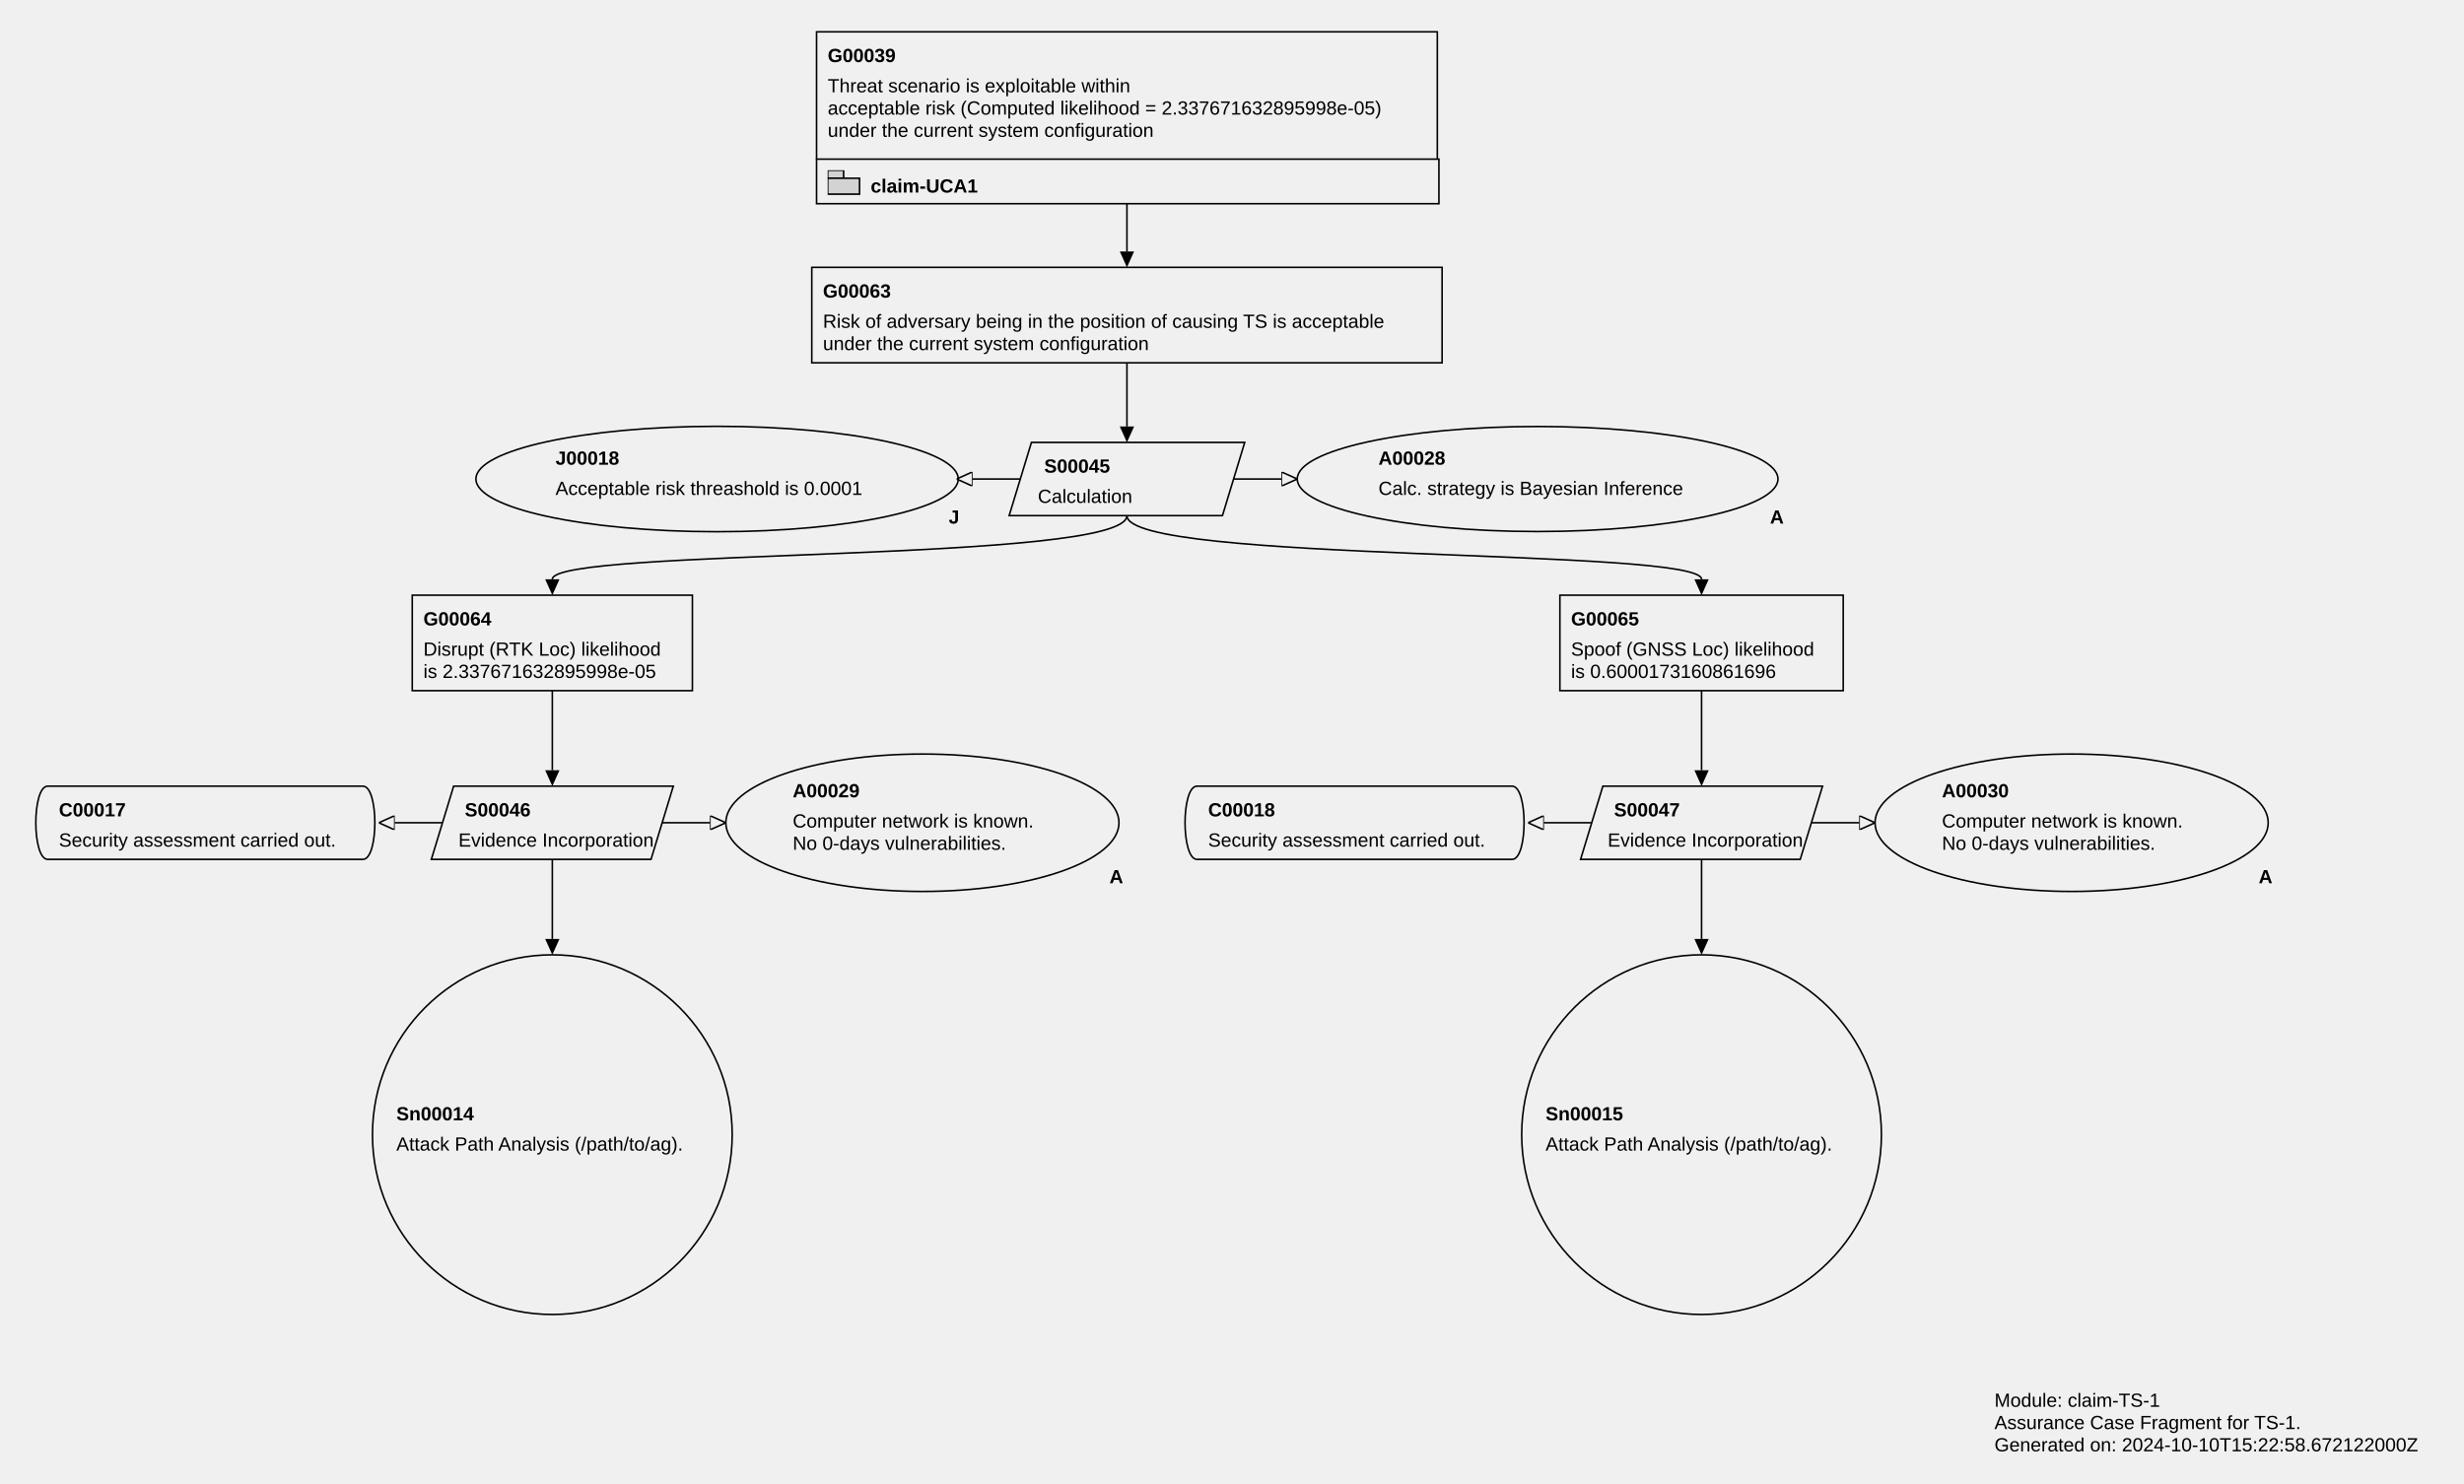
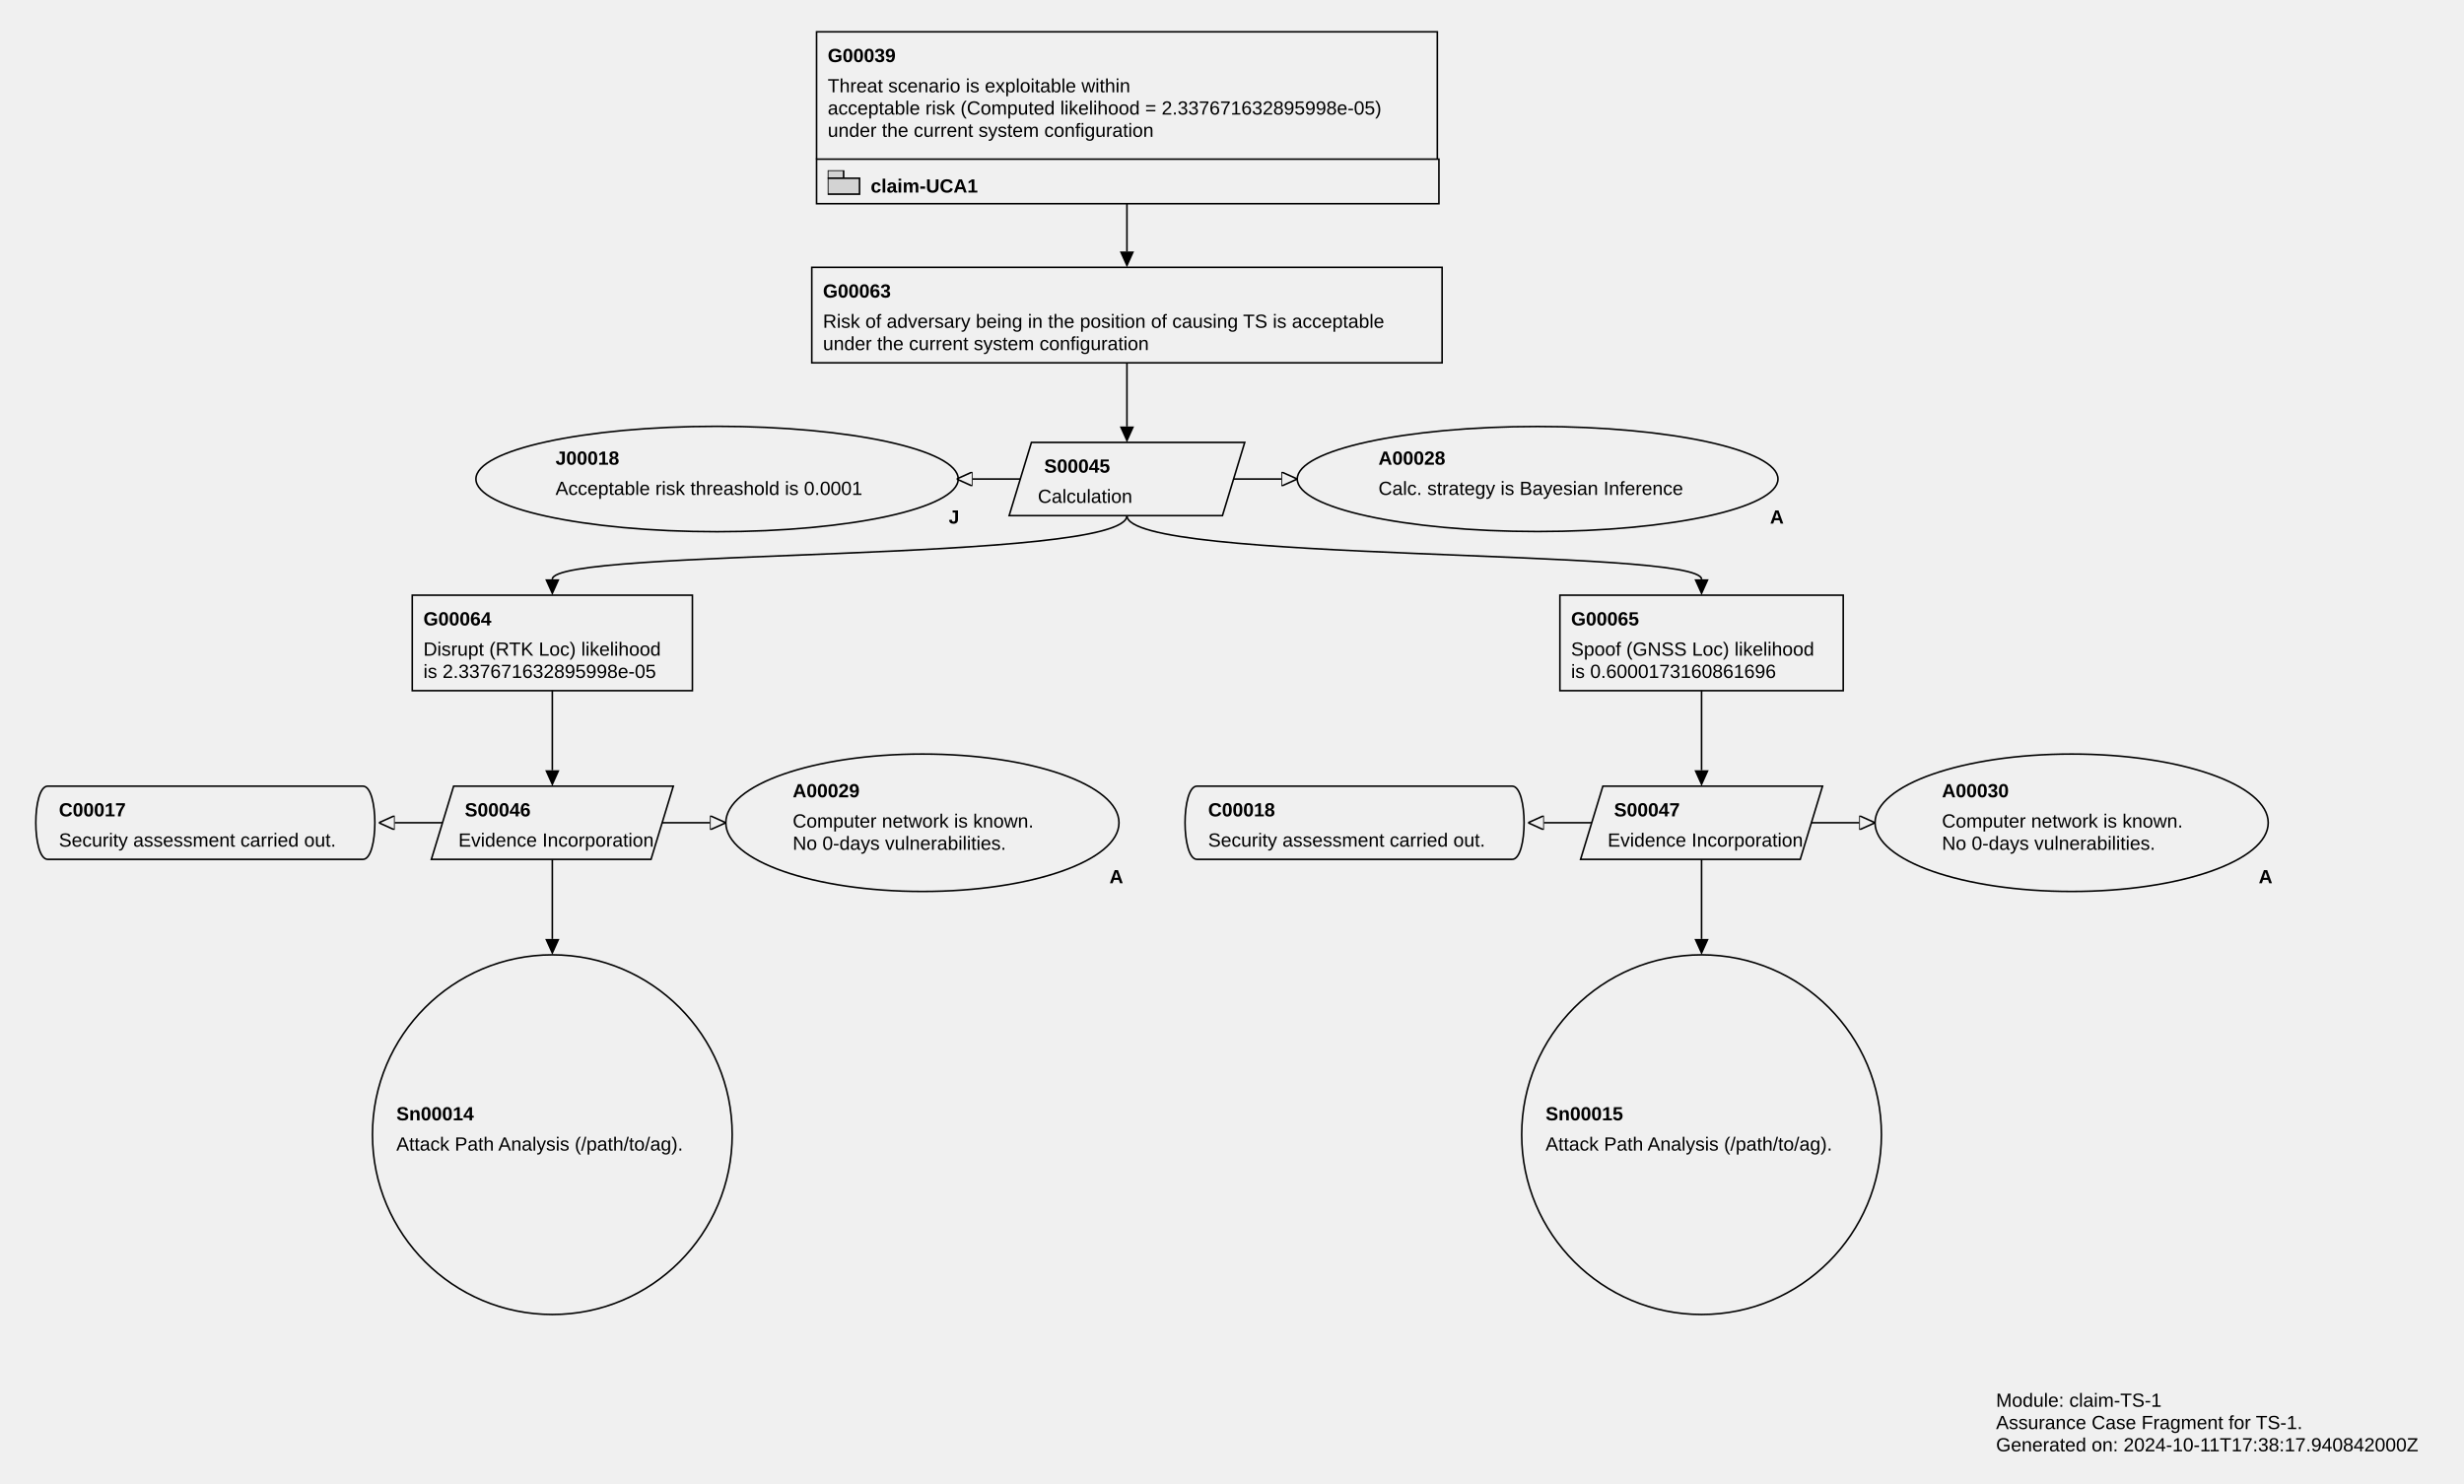
<svg xmlns="http://www.w3.org/2000/svg" class="gsndiagram" viewBox="0 0 1548 932">
  <symbol id="module_icon">
    <rect fill="lightgrey" height="5" stroke="black" stroke-width="1" width="10" x="0" y="0" />
    <rect fill="lightgrey" height="10" stroke="black" stroke-width="1" width="20" x="0" y="5" />
  </symbol>
  <symbol id="acp">
    <rect fill="black" height="10" stroke="black" stroke-width="1" width="10" x="0" y="0" />
  </symbol>
  <marker id="composite_arrow" markerHeight="9" markerUnits="userSpaceOnUse" markerWidth="10" orient="auto-start-reverse" refX="0" refY="4.5">
    <polyline fill-opacity="0" points="0 0, 6 4.5, 0 9" stroke="black" stroke-width="1" />
    <polyline fill-opacity="0" points="4 0, 10 4.5, 4 9" stroke="black" stroke-width="1" />
    <polyline fill-opacity="0" points="0 4.5, 10 4.5" stroke="black" stroke-width="1" />
  </marker>
  <marker id="supportedby_arrow" markerHeight="9" markerUnits="userSpaceOnUse" markerWidth="10" orient="auto-start-reverse" refX="0" refY="4.5">
    <polyline fill="black" points="0 0, 10 4.5, 0 9" />
  </marker>
  <marker id="incontextof_arrow" markerHeight="9" markerUnits="userSpaceOnUse" markerWidth="10" orient="auto-start-reverse" refX="0" refY="4.5">
    <polyline fill-opacity="0" points="0 0, 10 4.5, 0 9, 0 0" stroke="black" stroke-width="1" />
  </marker>
  <style type="text/css">
.notVerified path { fill: red; fill-opacity: 1;}
/* .notVerified text,a { fill: white; } */
</style>
  <a href="claim-UCA1.svg#node_g00039">
    <g class="gsn_module_claim_uca1 gsnelem gsnawaygoal" id="node_g00039">
      <path class="border" d="M513,100 V20 H903 V100" fill-opacity="0" stroke="black" stroke-width="1" />
      <text font-family="Arial" font-size="12" font-weight="bold" x="520" y="39">G00039</text>
      <text font-family="Arial" font-size="12" x="520" y="58">Threat scenario is exploitable within </text>
      <text font-family="Arial" font-size="12" x="520" y="72"> acceptable risk (Computed likelihood = 2.337671632895998e-05) </text>
      <text font-family="Arial" font-size="12" x="520" y="86"> under the current system configuration</text>
      <a href="claim-UCA1.svg#node_g00039">
        <path class="border" d="M513,100 h391 v28 h-391 z" fill-opacity="0" stroke="black" stroke-width="1" />
        <text font-family="Arial" font-size="12" font-weight="bold" x="547" y="121">claim-UCA1</text>
      </a>
      <use href="#module_icon" x="520" y="107" />
    </g>
  </a>
  <g class="gsn_module_claim_ts_1 gsnelem gsngoal" id="node_g00063">
    <path class="border" d="M510,168 L906,168 L906,228 L510,228 z" fill-opacity="0" stroke="black" stroke-width="1" />
    <text font-family="Arial" font-size="12" font-weight="bold" x="517" y="187">G00063</text>
    <text font-family="Arial" font-size="12" x="517" y="206">Risk of adversary being in the position of causing TS is acceptable </text>
    <text font-family="Arial" font-size="12" x="517" y="220"> under the current system configuration</text>
  </g>
  <g class="gsn_module_claim_ts_1 gsnelem gsnjust" id="node_j00018">
    <path class="border" d="M299,301 a151,33,0,1,0,303,0 a151,33,0,1,0,-303,0 z" fill-opacity="0" stroke="black" stroke-width="1" />
    <text font-family="Arial" font-size="12" font-weight="bold" x="349" y="292">J00018</text>
    <text font-family="Arial" font-size="12" x="349" y="311">Acceptable risk threashold is 0.0001</text>
    <text font-family="Arial" font-size="12" font-weight="bold" x="596" y="329">J</text>
  </g>
  <g class="gsn_module_claim_ts_1 gsnelem gsnstgy" id="node_s00045">
    <path class="border" d="M648,278 L782,278 L768,324 L634,324 z" fill-opacity="0" stroke="black" stroke-width="1" />
    <text font-family="Arial" font-size="12" font-weight="bold" x="656" y="297">S00045</text>
    <text font-family="Arial" font-size="12" x="652" y="316">Calculation</text>
  </g>
  <g class="gsn_module_claim_ts_1 gsnelem gsnasmp" id="node_a00028">
    <path class="border" d="M815,301 a151,33,0,1,0,302,0 a151,33,0,1,0,-302,0 z" fill-opacity="0" stroke="black" stroke-width="1" />
    <text font-family="Arial" font-size="12" font-weight="bold" x="866" y="292">A00028</text>
    <text font-family="Arial" font-size="12" x="866" y="311">Calc. strategy is Bayesian Inference</text>
    <text font-family="Arial" font-size="12" font-weight="bold" x="1112" y="329">A</text>
  </g>
  <g class="gsn_module_claim_ts_1 gsnelem gsngoal" id="node_g00064">
    <path class="border" d="M259,374 L435,374 L435,434 L259,434 z" fill-opacity="0" stroke="black" stroke-width="1" />
    <text font-family="Arial" font-size="12" font-weight="bold" x="266" y="393">G00064</text>
    <text font-family="Arial" font-size="12" x="266" y="412">Disrupt (RTK Loc) likelihood </text>
    <text font-family="Arial" font-size="12" x="266" y="426"> is 2.337671632895998e-05</text>
  </g>
  <g class="gsn_module_claim_ts_1 gsnelem gsngoal" id="node_g00065">
    <path class="border" d="M980,374 L1158,374 L1158,434 L980,434 z" fill-opacity="0" stroke="black" stroke-width="1" />
    <text font-family="Arial" font-size="12" font-weight="bold" x="987" y="393">G00065</text>
    <text font-family="Arial" font-size="12" x="987" y="412">Spoof (GNSS Loc) likelihood </text>
    <text font-family="Arial" font-size="12" x="987" y="426"> is 0.6000173160861696</text>
  </g>
  <g class="gsn_module_claim_ts_1 gsnelem gsnctxt" id="node_c00017">
    <path class="border" d="M30,494 L228,494 C238,494,238,540,228,540 L30,540 C20,540,20,494,30,494" fill-opacity="0" stroke="black" stroke-width="1" />
    <text font-family="Arial" font-size="12" font-weight="bold" x="37" y="513">C00017</text>
    <text font-family="Arial" font-size="12" x="37" y="532">Security assessment carried out.</text>
  </g>
  <g class="gsn_module_claim_ts_1 gsnelem gsnstgy" id="node_s00046">
    <path class="border" d="M285,494 L423,494 L409,540 L271,540 z" fill-opacity="0" stroke="black" stroke-width="1" />
    <text font-family="Arial" font-size="12" font-weight="bold" x="292" y="513">S00046</text>
    <text font-family="Arial" font-size="12" x="288" y="532">Evidence Incorporation</text>
  </g>
  <g class="gsn_module_claim_ts_1 gsnelem gsnasmp" id="node_a00029">
    <path class="border" d="M456,517 a123,43,0,1,0,247,0 a123,43,0,1,0,-247,0 z" fill-opacity="0" stroke="black" stroke-width="1" />
    <text font-family="Arial" font-size="12" font-weight="bold" x="498" y="501">A00029</text>
    <text font-family="Arial" font-size="12" x="498" y="520">Computer network is known. </text>
    <text font-family="Arial" font-size="12" x="498" y="534"> No 0-days vulnerabilities.</text>
    <text font-family="Arial" font-size="12" font-weight="bold" x="697" y="555">A</text>
  </g>
  <g class="gsn_module_claim_ts_1 gsnelem gsnctxt" id="node_c00018">
    <path class="border" d="M752,494 L950,494 C960,494,960,540,950,540 L752,540 C742,540,742,494,752,494" fill-opacity="0" stroke="black" stroke-width="1" />
    <text font-family="Arial" font-size="12" font-weight="bold" x="759" y="513">C00018</text>
    <text font-family="Arial" font-size="12" x="759" y="532">Security assessment carried out.</text>
  </g>
  <g class="gsn_module_claim_ts_1 gsnelem gsnstgy" id="node_s00047">
    <path class="border" d="M1007,494 L1145,494 L1131,540 L993,540 z" fill-opacity="0" stroke="black" stroke-width="1" />
    <text font-family="Arial" font-size="12" font-weight="bold" x="1014" y="513">S00047</text>
    <text font-family="Arial" font-size="12" x="1010" y="532">Evidence Incorporation</text>
  </g>
  <g class="gsn_module_claim_ts_1 gsnelem gsnasmp" id="node_a00030">
    <path class="border" d="M1178,517 a123,43,0,1,0,247,0 a123,43,0,1,0,-247,0 z" fill-opacity="0" stroke="black" stroke-width="1" />
    <text font-family="Arial" font-size="12" font-weight="bold" x="1220" y="501">A00030</text>
    <text font-family="Arial" font-size="12" x="1220" y="520">Computer network is known. </text>
    <text font-family="Arial" font-size="12" x="1220" y="534"> No 0-days vulnerabilities.</text>
    <text font-family="Arial" font-size="12" font-weight="bold" x="1419" y="555">A</text>
  </g>
  <g class="gsn_module_claim_ts_1 gsnelem gsnsltn" id="node_sn00014">
    <path class="border" d="M234,713 a113,113,0,1,0,226,0 a113,113,0,1,0,-226,0 z" fill-opacity="0" stroke="black" stroke-width="1" />
    <text font-family="Arial" font-size="12" font-weight="bold" x="249" y="704">Sn00014</text>
    <text font-family="Arial" font-size="12" x="249" y="723">Attack Path Analysis (/path/to/ag). </text>
  </g>
  <g class="gsn_module_claim_ts_1 gsnelem gsnsltn" id="node_sn00015">
    <path class="border" d="M956,713 a113,113,0,1,0,226,0 a113,113,0,1,0,-226,0 z" fill-opacity="0" stroke="black" stroke-width="1" />
    <text font-family="Arial" font-size="12" font-weight="bold" x="971" y="704">Sn00015</text>
    <text font-family="Arial" font-size="12" x="971" y="723">Attack Path Analysis (/path/to/ag). </text>
  </g>
  <path class="gsnedge gsninspby" d="M708,128 C708,158,708,138,708,158" fill-opacity="0" marker-end="url(#supportedby_arrow)" stroke="black" stroke-width="1" />
  <path class="gsnedge gsninspby" d="M708,228 C708,258,708,248,708,268" fill-opacity="0" marker-end="url(#supportedby_arrow)" stroke="black" stroke-width="1" />
  <path class="gsnedge gsninspby" d="M347,434 C347,464,347,464,347,484" fill-opacity="0" marker-end="url(#supportedby_arrow)" stroke="black" stroke-width="1" />
  <path class="gsnedge gsninspby" d="M1069,434 C1069,464,1069,464,1069,484" fill-opacity="0" marker-end="url(#supportedby_arrow)" stroke="black" stroke-width="1" />
  <path class="gsnedge gsninctxt" d="M775,301 C805,301,785,301,805,301" fill-opacity="0" marker-end="url(#incontextof_arrow)" stroke="black" stroke-width="1" />
  <path class="gsnedge gsninctxt" d="M641,301 C611,301,631,301,611,301" fill-opacity="0" marker-end="url(#incontextof_arrow)" stroke="black" stroke-width="1" />
  <path class="gsnedge gsninspby" d="M708,324 C708,354,347,344,347,364" fill-opacity="0" marker-end="url(#supportedby_arrow)" stroke="black" stroke-width="1" />
  <path class="gsnedge gsninspby" d="M708,324 C708,354,1069,344,1069,364" fill-opacity="0" marker-end="url(#supportedby_arrow)" stroke="black" stroke-width="1" />
  <path class="gsnedge gsninctxt" d="M416,517 C446,517,426,517,446,517" fill-opacity="0" marker-end="url(#incontextof_arrow)" stroke="black" stroke-width="1" />
  <path class="gsnedge gsninctxt" d="M278,517 C248,517,268,517,248,517" fill-opacity="0" marker-end="url(#incontextof_arrow)" stroke="black" stroke-width="1" />
  <path class="gsnedge gsninspby" d="M347,540 C347,570,347,570,347,590" fill-opacity="0" marker-end="url(#supportedby_arrow)" stroke="black" stroke-width="1" />
  <path class="gsnedge gsninctxt" d="M1138,517 C1168,517,1148,517,1168,517" fill-opacity="0" marker-end="url(#incontextof_arrow)" stroke="black" stroke-width="1" />
  <path class="gsnedge gsninctxt" d="M1000,517 C970,517,990,517,970,517" fill-opacity="0" marker-end="url(#incontextof_arrow)" stroke="black" stroke-width="1" />
  <path class="gsnedge gsninspby" d="M1069,540 C1069,570,1069,570,1069,590" fill-opacity="0" marker-end="url(#supportedby_arrow)" stroke="black" stroke-width="1" />
  <g class="gsnmodule" id="node_gsn_module">
-     <text font-family="Arial" font-size="12" x="1253" y="884">Module: claim-TS-1</text>
-     <text font-family="Arial" font-size="12" x="1253" y="898">Assurance Case Fragment for TS-1.</text>
-     <text font-family="Arial" font-size="12" x="1253" y="912">Generated on: 2024-10-10T15:22:58.672122000Z</text>
+     <text font-family="Arial" font-size="12" x="1254" y="884">Module: claim-TS-1</text>
+     <text font-family="Arial" font-size="12" x="1254" y="898">Assurance Case Fragment for TS-1.</text>
+     <text font-family="Arial" font-size="12" x="1254" y="912">Generated on: 2024-10-11T17:38:17.940842000Z</text>
  </g>
</svg>
